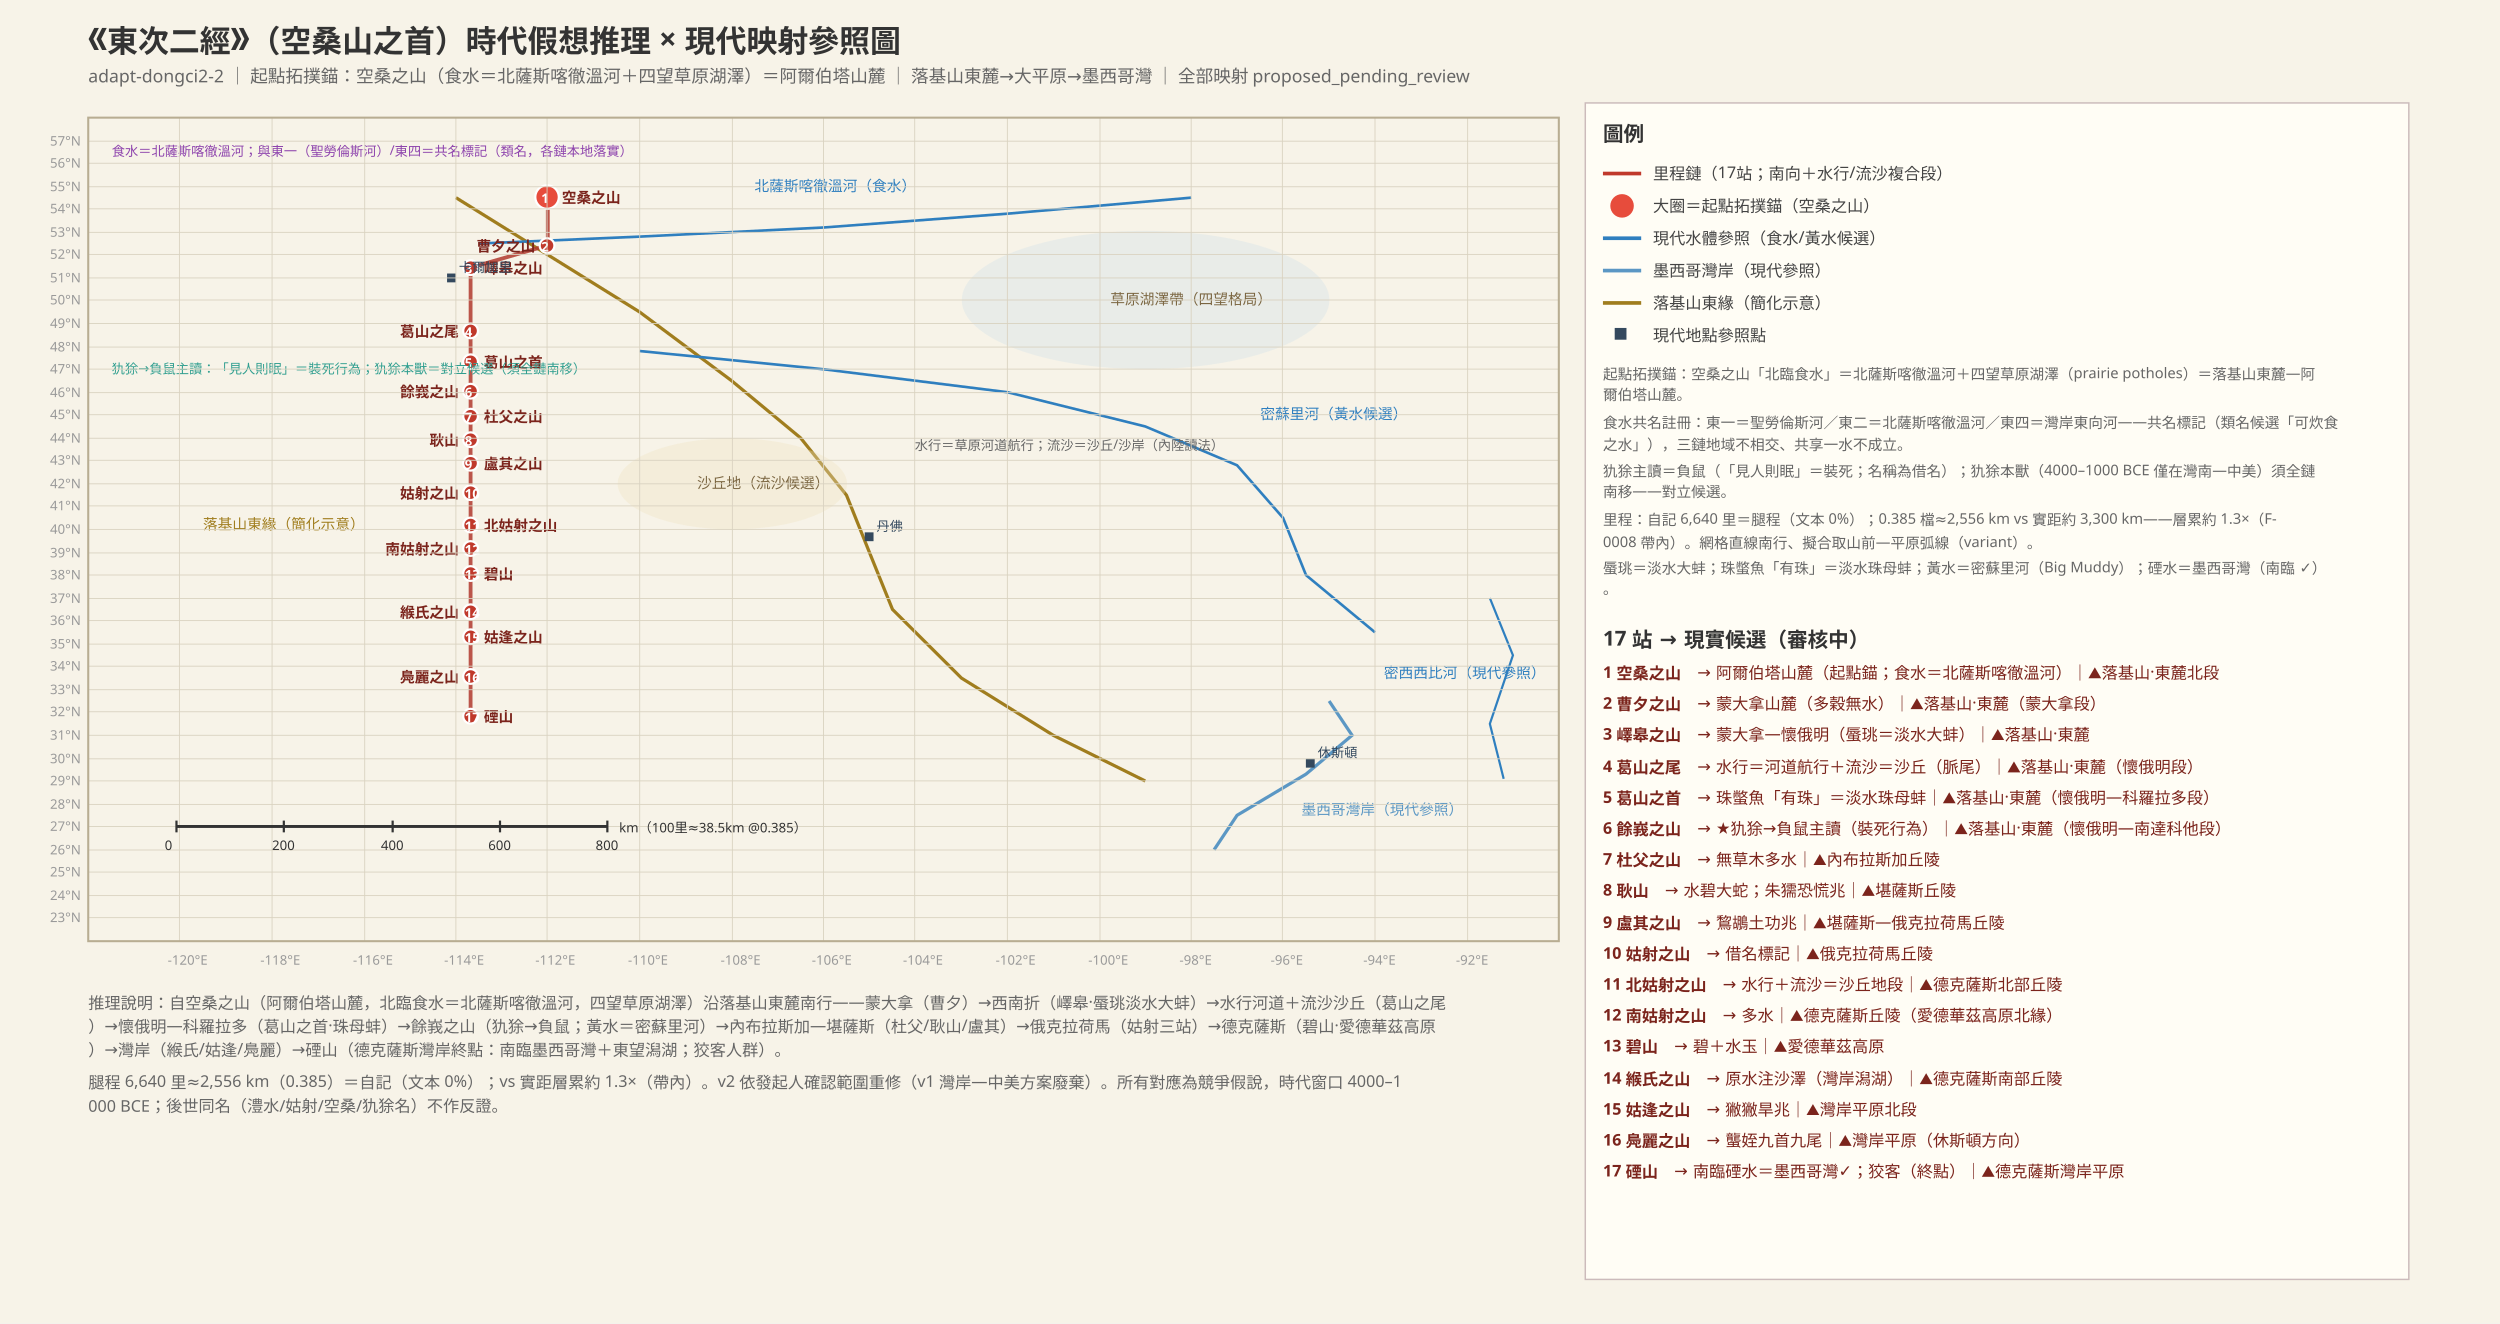
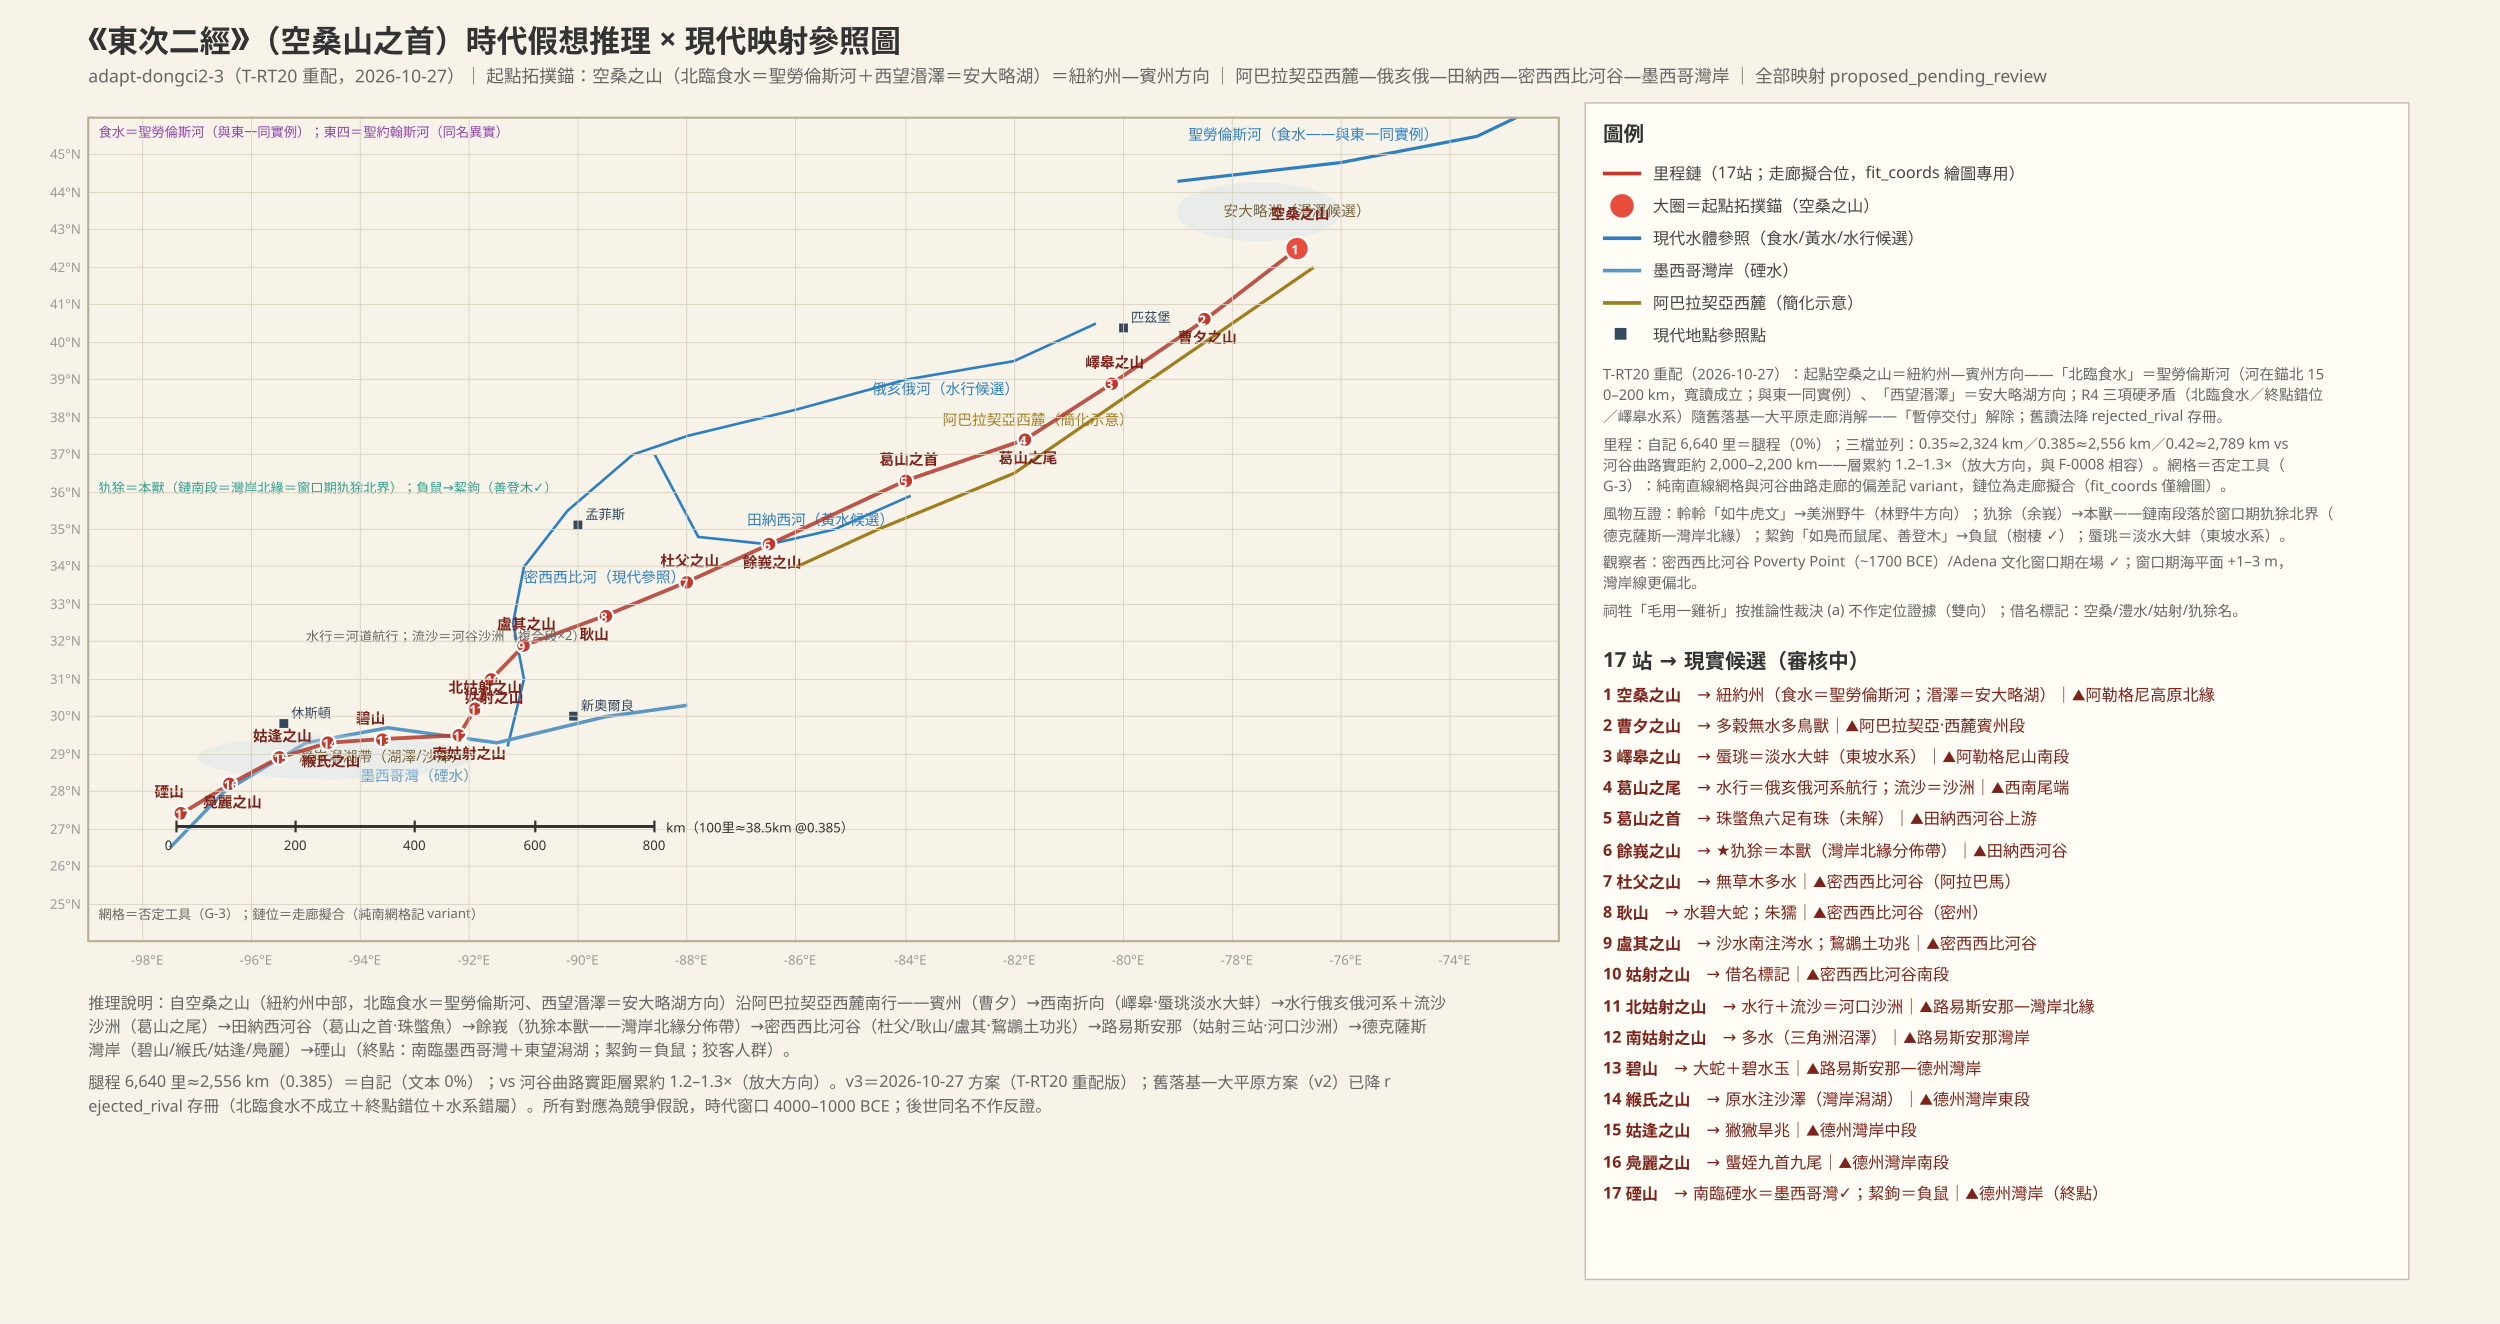
<svg xmlns="http://www.w3.org/2000/svg" width="1700" height="900" font-family="PingFang SC, Hiragino Sans GB, Microsoft YaHei, sans-serif">
  <rect width="1700" height="900" fill="#f7f3e8" />
  <defs>
    <marker id="arr" markerWidth="8" markerHeight="8" refX="7" refY="3" orient="auto">
      <path d="M0,0 L7,3 L0,6 Z" fill="#555" />
    </marker>
    <pattern id="sand" width="8" height="8" patternUnits="userSpaceOnUse">
      <rect width="8" height="8" fill="#efe3c0" />
      <circle cx="2" cy="2" r="0.8" fill="#d6b96a" />
      <circle cx="6" cy="6" r="0.8" fill="#d6b96a" />
    </pattern>
    <clipPath id="mapclip">
      <rect x="60" y="80" width="1000" height="560" />
    </clipPath>
  </defs>
  <text x="60" y="34" font-size="21" font-weight="bold" fill="#333">《東次二經》（空桑山之首）時代假想推理 × 現代映射參照圖</text>
-   <text x="60" y="56" font-size="12" fill="#666">adapt-dongci2-2 ｜ 起點拓撲錨：空桑之山（食水＝北薩斯喀徹溫河＋四望草原湖澤）＝阿爾伯塔山麓 ｜ 落基山東麓→大平原→墨西哥灣 ｜ 全部映射 proposed_pending_review</text>
+   <text x="60" y="56" font-size="12" fill="#666">adapt-dongci2-3（T-RT20 重配，2026-10-27）｜ 起點拓撲錨：空桑之山（北臨食水＝聖勞倫斯河＋西望湣澤＝安大略湖）＝紐約州—賓州方向 ｜ 阿巴拉契亞西麓—俄亥俄—田納西—密西西比河谷—墨西哥灣岸 ｜ 全部映射 proposed_pending_review</text>
  <g clip-path="url(#mapclip)">
-     <polyline points="310.0,134.4 372.5,173.3 435.0,212.2 497.5,258.9 544.4,297.8 575.6,336.7 591.2,375.6 606.9,414.4 653.8,461.1 716.2,500.0 778.8,531.1" fill="none" stroke="#a07d1e" stroke-width="2.2" />
-     <text x="138" y="360" font-size="10" fill="#a07d1e">落基山東緣（簡化示意）</text>
-     <polyline points="325.6,165.6 435.0,160.9 560.0,154.7 685.0,145.3 810.0,134.4" fill="none" stroke="#2f7fbf" stroke-width="1.8" />
-     <text x="513" y="130" font-size="10" fill="#2f7fbf">北薩斯喀徹溫河（食水）</text>
-     <polyline points="435.0,238.7 560.0,251.1 685.0,266.7 778.8,290.0 841.2,316.4 872.5,352.2 888.1,391.1 935.0,430.0" fill="none" stroke="#2f7fbf" stroke-width="1.8" />
-     <text x="857" y="285" font-size="10" fill="#2f7fbf">密蘇里河（黃水候選）</text>
-     <polyline points="903.8,476.7 919.4,500.0 888.1,526.4 841.2,554.4 825.6,577.8" fill="none" stroke="#5b97c4" stroke-width="2.2" />
-     <text x="885" y="554" font-size="10" fill="#5b97c4">墨西哥灣岸（現代參照）</text>
-     <polyline points="1022.5,529.6 1013.1,492.2 1028.8,445.6 1013.1,406.7" fill="none" stroke="#2f7fbf" stroke-width="1.5" />
-     <text x="941" y="461" font-size="10" fill="#2f7fbf">密西西比河（現代參照）</text>
-     <ellipse cx="779" cy="204" rx="125" ry="47" fill="#cfe0e8" opacity="0.35" />
-     <text x="755" y="207" font-size="10" fill="#7a6540">草原湖澤帶（四望格局）</text>
-     <ellipse cx="498" cy="329" rx="78" ry="31" fill="#efe3c0" opacity="0.35" />
-     <text x="474" y="332" font-size="10" fill="#7a6540">沙丘地（流沙候選）</text>
-     <polyline points="372.5,134.4 372.5,166.8 320.0,182.0 320.0,225.3 320.0,245.8 320.0,266.4 320.0,282.5 320.0,298.7 320.0,314.9 320.0,335.4 320.0,357.0 320.0,373.2 320.0,389.6 320.0,416.5 320.0,432.6 320.0,459.7 320.0,486.6" fill="none" stroke="#b03a2e" stroke-width="2.6" opacity="0.85" />
-     <circle cx="372" cy="134" r="8" fill="#e74c3c" stroke="#fff" stroke-width="1.5" />
-     <text x="368" y="138" font-size="9" fill="#fff" font-weight="bold">1</text>
-     <text x="382" y="138" font-size="10" fill="#7b241c" font-weight="bold">空桑之山</text>
-     <circle cx="372" cy="167" r="5" fill="#c0392b" stroke="#fff" stroke-width="1.5" />
-     <text x="368" y="171" font-size="9" fill="#fff" font-weight="bold">2</text>
-     <text x="324" y="171" font-size="10" fill="#7b241c" font-weight="bold">曹夕之山</text>
-     <circle cx="320" cy="182" r="5" fill="#c0392b" stroke="#fff" stroke-width="1.5" />
-     <text x="316" y="186" font-size="9" fill="#fff" font-weight="bold">3</text>
-     <text x="329" y="186" font-size="10" fill="#7b241c" font-weight="bold">嶧皋之山</text>
-     <circle cx="320" cy="225" r="5" fill="#c0392b" stroke="#fff" stroke-width="1.5" />
-     <text x="316" y="229" font-size="9" fill="#fff" font-weight="bold">4</text>
-     <text x="272" y="229" font-size="10" fill="#7b241c" font-weight="bold">葛山之尾</text>
-     <circle cx="320" cy="246" r="5" fill="#c0392b" stroke="#fff" stroke-width="1.5" />
-     <text x="316" y="250" font-size="9" fill="#fff" font-weight="bold">5</text>
-     <text x="329" y="250" font-size="10" fill="#7b241c" font-weight="bold">葛山之首</text>
-     <circle cx="320" cy="266" r="5" fill="#c0392b" stroke="#fff" stroke-width="1.5" />
-     <text x="316" y="270" font-size="9" fill="#fff" font-weight="bold">6</text>
-     <text x="272" y="270" font-size="10" fill="#7b241c" font-weight="bold">餘峩之山</text>
-     <circle cx="320" cy="283" r="5" fill="#c0392b" stroke="#fff" stroke-width="1.5" />
-     <text x="316" y="287" font-size="9" fill="#fff" font-weight="bold">7</text>
-     <text x="329" y="287" font-size="10" fill="#7b241c" font-weight="bold">杜父之山</text>
-     <circle cx="320" cy="299" r="5" fill="#c0392b" stroke="#fff" stroke-width="1.5" />
-     <text x="316" y="303" font-size="9" fill="#fff" font-weight="bold">8</text>
-     <text x="292" y="303" font-size="10" fill="#7b241c" font-weight="bold">耿山</text>
-     <circle cx="320" cy="315" r="5" fill="#c0392b" stroke="#fff" stroke-width="1.5" />
-     <text x="316" y="319" font-size="9" fill="#fff" font-weight="bold">9</text>
-     <text x="329" y="319" font-size="10" fill="#7b241c" font-weight="bold">盧其之山</text>
-     <circle cx="320" cy="335" r="5" fill="#c0392b" stroke="#fff" stroke-width="1.5" />
-     <text x="316" y="339" font-size="9" fill="#fff" font-weight="bold">10</text>
-     <text x="272" y="339" font-size="10" fill="#7b241c" font-weight="bold">姑射之山</text>
-     <circle cx="320" cy="357" r="5" fill="#c0392b" stroke="#fff" stroke-width="1.5" />
-     <text x="316" y="361" font-size="9" fill="#fff" font-weight="bold">11</text>
-     <text x="329" y="361" font-size="10" fill="#7b241c" font-weight="bold">北姑射之山</text>
-     <circle cx="320" cy="373" r="5" fill="#c0392b" stroke="#fff" stroke-width="1.5" />
-     <text x="316" y="377" font-size="9" fill="#fff" font-weight="bold">12</text>
-     <text x="262" y="377" font-size="10" fill="#7b241c" font-weight="bold">南姑射之山</text>
-     <circle cx="320" cy="390" r="5" fill="#c0392b" stroke="#fff" stroke-width="1.5" />
-     <text x="316" y="394" font-size="9" fill="#fff" font-weight="bold">13</text>
-     <text x="329" y="394" font-size="10" fill="#7b241c" font-weight="bold">碧山</text>
-     <circle cx="320" cy="416" r="5" fill="#c0392b" stroke="#fff" stroke-width="1.5" />
-     <text x="316" y="420" font-size="9" fill="#fff" font-weight="bold">14</text>
-     <text x="272" y="420" font-size="10" fill="#7b241c" font-weight="bold">緱氏之山</text>
-     <circle cx="320" cy="433" r="5" fill="#c0392b" stroke="#fff" stroke-width="1.5" />
-     <text x="316" y="437" font-size="9" fill="#fff" font-weight="bold">15</text>
-     <text x="329" y="437" font-size="10" fill="#7b241c" font-weight="bold">姑逢之山</text>
-     <circle cx="320" cy="460" r="5" fill="#c0392b" stroke="#fff" stroke-width="1.5" />
-     <text x="316" y="464" font-size="9" fill="#fff" font-weight="bold">16</text>
-     <text x="272" y="464" font-size="10" fill="#7b241c" font-weight="bold">鳧麗之山</text>
-     <circle cx="320" cy="487" r="5" fill="#c0392b" stroke="#fff" stroke-width="1.5" />
-     <text x="316" y="491" font-size="9" fill="#fff" font-weight="bold">17</text>
-     <text x="329" y="491" font-size="10" fill="#7b241c" font-weight="bold">䃌山</text>
-     <text x="76" y="106" font-size="9" fill="#8e44ad">食水＝北薩斯喀徹溫河；與東一（聖勞倫斯河）/東四＝共名標記（類名，各鏈本地落實）</text>
-     <text x="76" y="254" font-size="9" fill="#2f9e8f">犰狳→負鼠主讀：「見人則眠」＝裝死行為；犰狳本獸＝對立候選（須全鏈南移）</text>
-     <text x="622" y="306" font-size="9" fill="#666">水行＝草原河道航行；流沙＝沙丘/沙岸（內陸讀法）</text>
-     <rect x="304" y="186" width="6" height="6" fill="#34495e" />
-     <text x="312" y="185" font-size="9" fill="#34495e">卡爾加里</text>
-     <rect x="588" y="362" width="6" height="6" fill="#34495e" />
-     <text x="596" y="361" font-size="9" fill="#34495e">丹佛</text>
-     <rect x="888" y="516" width="6" height="6" fill="#34495e" />
-     <text x="896" y="515" font-size="9" fill="#34495e">休斯頓</text>
+     <polyline points="800.7,123.3 911.9,110.5 1004.4,92.7 1041.5,74.9" fill="none" stroke="#2f7fbf" stroke-width="2.2" />
+     <text x="808" y="95" font-size="10" fill="#2f7fbf">聖勞倫斯河（食水——與東一同實例）</text>
+     <ellipse cx="856" cy="144" rx="56" ry="20" fill="#cfe0e8" opacity="0.35" />
+     <text x="832" y="147" font-size="10" fill="#7a6540">安大略湖（湣澤候選）</text>
+     <polyline points="893.3,181.8 819.3,232.7 763.7,270.9 689.6,321.8 597.0,360.0 541.5,385.5" fill="none" stroke="#a07d1e" stroke-width="2.2" />
+     <text x="641" y="289" font-size="10" fill="#a07d1e">阿巴拉契亞西麓（簡化示意）</text>
+     <polyline points="745.2,220.0 689.6,245.5 615.6,258.2 541.5,278.5 467.4,296.4 430.4,309.1" fill="none" stroke="#2f7fbf" stroke-width="1.8" />
+     <text x="593" y="268" font-size="10" fill="#2f7fbf">俄亥俄河（水行候選）</text>
+     <polyline points="619.3,337.1 567.4,360.0 523.0,370.2 474.8,365.1 445.2,309.1" fill="none" stroke="#2f7fbf" stroke-width="1.8" />
+     <text x="508" y="357" font-size="10" fill="#2f7fbf">田納西河（黃水候選）</text>
+     <polyline points="430.4,309.1 385.9,347.3 356.3,385.5 348.9,423.6 356.3,461.8 345.2,507.6" fill="none" stroke="#2f7fbf" stroke-width="1.8" />
+     <text x="356" y="396" font-size="10" fill="#2f7fbf">密西西比河（現代參照）</text>
+     <polyline points="115.6,576.4 152.6,538.2 208.1,505.1 263.7,494.9 337.8,505.1 411.9,487.3 467.4,479.6" fill="none" stroke="#5b97c4" stroke-width="2.4" />
+     <text x="245" y="531" font-size="10" fill="#5b97c4">墨西哥灣（䃌水）</text>
+     <ellipse cx="227" cy="515" rx="93" ry="15" fill="#cfe0e8" opacity="0.35" />
+     <text x="203" y="518" font-size="10" fill="#7a6540">灣岸潟湖帶（湖澤/沙澤）</text>
+     <polyline points="882.2,169.1 819.3,217.5 756.3,260.7 697.0,298.9 615.6,326.9 523.0,370.2 467.4,395.6 411.9,418.5 356.3,438.9 334.1,461.8 323.0,482.2 311.9,500.0 260.0,502.5 223.0,505.1 189.6,515.3 156.3,533.1 123.0,553.5" fill="none" stroke="#b03a2e" stroke-width="2.6" opacity="0.85" />
+     <circle cx="882" cy="169" r="8" fill="#e74c3c" stroke="#fff" stroke-width="1.5" />
+     <text x="878" y="173" font-size="9" fill="#fff" font-weight="bold">1</text>
+     <text x="864" y="149" font-size="10" fill="#7b241c" font-weight="bold">空桑之山</text>
+     <circle cx="819" cy="217" r="5" fill="#c0392b" stroke="#fff" stroke-width="1.5" />
+     <text x="815" y="221" font-size="9" fill="#fff" font-weight="bold">2</text>
+     <text x="801" y="233" font-size="10" fill="#7b241c" font-weight="bold">曹夕之山</text>
+     <circle cx="756" cy="261" r="5" fill="#c0392b" stroke="#fff" stroke-width="1.5" />
+     <text x="752" y="265" font-size="9" fill="#fff" font-weight="bold">3</text>
+     <text x="738" y="250" font-size="10" fill="#7b241c" font-weight="bold">嶧皋之山</text>
+     <circle cx="697" cy="299" r="5" fill="#c0392b" stroke="#fff" stroke-width="1.5" />
+     <text x="693" y="303" font-size="9" fill="#fff" font-weight="bold">4</text>
+     <text x="679" y="315" font-size="10" fill="#7b241c" font-weight="bold">葛山之尾</text>
+     <circle cx="616" cy="327" r="5" fill="#c0392b" stroke="#fff" stroke-width="1.5" />
+     <text x="612" y="331" font-size="9" fill="#fff" font-weight="bold">5</text>
+     <text x="598" y="316" font-size="10" fill="#7b241c" font-weight="bold">葛山之首</text>
+     <circle cx="523" cy="370" r="5" fill="#c0392b" stroke="#fff" stroke-width="1.5" />
+     <text x="519" y="374" font-size="9" fill="#fff" font-weight="bold">6</text>
+     <text x="505" y="386" font-size="10" fill="#7b241c" font-weight="bold">餘峩之山</text>
+     <circle cx="467" cy="396" r="5" fill="#c0392b" stroke="#fff" stroke-width="1.5" />
+     <text x="463" y="400" font-size="9" fill="#fff" font-weight="bold">7</text>
+     <text x="449" y="385" font-size="10" fill="#7b241c" font-weight="bold">杜父之山</text>
+     <circle cx="412" cy="419" r="5" fill="#c0392b" stroke="#fff" stroke-width="1.5" />
+     <text x="408" y="423" font-size="9" fill="#fff" font-weight="bold">8</text>
+     <text x="394" y="435" font-size="10" fill="#7b241c" font-weight="bold">耿山</text>
+     <circle cx="356" cy="439" r="5" fill="#c0392b" stroke="#fff" stroke-width="1.5" />
+     <text x="352" y="443" font-size="9" fill="#fff" font-weight="bold">9</text>
+     <text x="338" y="428" font-size="10" fill="#7b241c" font-weight="bold">盧其之山</text>
+     <circle cx="334" cy="462" r="5" fill="#c0392b" stroke="#fff" stroke-width="1.5" />
+     <text x="330" y="466" font-size="9" fill="#fff" font-weight="bold">10</text>
+     <text x="316" y="478" font-size="10" fill="#7b241c" font-weight="bold">姑射之山</text>
+     <circle cx="323" cy="482" r="5" fill="#c0392b" stroke="#fff" stroke-width="1.5" />
+     <text x="319" y="486" font-size="9" fill="#fff" font-weight="bold">11</text>
+     <text x="305" y="471" font-size="10" fill="#7b241c" font-weight="bold">北姑射之山</text>
+     <circle cx="312" cy="500" r="5" fill="#c0392b" stroke="#fff" stroke-width="1.5" />
+     <text x="308" y="504" font-size="9" fill="#fff" font-weight="bold">12</text>
+     <text x="294" y="516" font-size="10" fill="#7b241c" font-weight="bold">南姑射之山</text>
+     <circle cx="260" cy="503" r="5" fill="#c0392b" stroke="#fff" stroke-width="1.5" />
+     <text x="256" y="507" font-size="9" fill="#fff" font-weight="bold">13</text>
+     <text x="242" y="492" font-size="10" fill="#7b241c" font-weight="bold">碧山</text>
+     <circle cx="223" cy="505" r="5" fill="#c0392b" stroke="#fff" stroke-width="1.5" />
+     <text x="219" y="509" font-size="9" fill="#fff" font-weight="bold">14</text>
+     <text x="205" y="521" font-size="10" fill="#7b241c" font-weight="bold">緱氏之山</text>
+     <circle cx="190" cy="515" r="5" fill="#c0392b" stroke="#fff" stroke-width="1.5" />
+     <text x="186" y="519" font-size="9" fill="#fff" font-weight="bold">15</text>
+     <text x="172" y="504" font-size="10" fill="#7b241c" font-weight="bold">姑逢之山</text>
+     <circle cx="156" cy="533" r="5" fill="#c0392b" stroke="#fff" stroke-width="1.5" />
+     <text x="152" y="537" font-size="9" fill="#fff" font-weight="bold">16</text>
+     <text x="138" y="549" font-size="10" fill="#7b241c" font-weight="bold">鳧麗之山</text>
+     <circle cx="123" cy="553" r="5" fill="#c0392b" stroke="#fff" stroke-width="1.5" />
+     <text x="119" y="557" font-size="9" fill="#fff" font-weight="bold">17</text>
+     <text x="105" y="542" font-size="10" fill="#7b241c" font-weight="bold">䃌山</text>
+     <text x="67" y="93" font-size="9" fill="#8e44ad">食水＝聖勞倫斯河（與東一同實例）；東四＝聖約翰斯河（同名異實）</text>
+     <text x="67" y="335" font-size="9" fill="#2f9e8f">犰狳＝本獸（鏈南段＝灣岸北緣＝窗口期犰狳北界）；負鼠→絜鉤（善登木✓）</text>
+     <text x="208" y="436" font-size="9" fill="#666">水行＝河道航行；流沙＝河谷沙洲（複合段×2）</text>
+     <text x="67" y="625" font-size="9" fill="#666">網格＝否定工具（G-3）；鏈位＝走廊擬合（純南網格記 variant）</text>
+     <rect x="761" y="220" width="6" height="6" fill="#34495e" />
+     <text x="769" y="219" font-size="9" fill="#34495e">匹茲堡</text>
+     <rect x="390" y="354" width="6" height="6" fill="#34495e" />
+     <text x="398" y="353" font-size="9" fill="#34495e">孟菲斯</text>
+     <rect x="387" y="484" width="6" height="6" fill="#34495e" />
+     <text x="395" y="483" font-size="9" fill="#34495e">新奧爾良</text>
+     <rect x="190" y="489" width="6" height="6" fill="#34495e" />
+     <text x="198" y="488" font-size="9" fill="#34495e">休斯頓</text>
  </g>
-   <line x1="122" y1="640" x2="122" y2="80" stroke="#d9d2c0" stroke-width="0.6" />
-   <text x="114" y="656" font-size="9" fill="#999">-120°E</text>
-   <line x1="185" y1="640" x2="185" y2="80" stroke="#d9d2c0" stroke-width="0.6" />
-   <text x="177" y="656" font-size="9" fill="#999">-118°E</text>
-   <line x1="248" y1="640" x2="248" y2="80" stroke="#d9d2c0" stroke-width="0.6" />
-   <text x="240" y="656" font-size="9" fill="#999">-116°E</text>
-   <line x1="310" y1="640" x2="310" y2="80" stroke="#d9d2c0" stroke-width="0.6" />
-   <text x="302" y="656" font-size="9" fill="#999">-114°E</text>
-   <line x1="372" y1="640" x2="372" y2="80" stroke="#d9d2c0" stroke-width="0.6" />
-   <text x="364" y="656" font-size="9" fill="#999">-112°E</text>
-   <line x1="435" y1="640" x2="435" y2="80" stroke="#d9d2c0" stroke-width="0.6" />
-   <text x="427" y="656" font-size="9" fill="#999">-110°E</text>
-   <line x1="498" y1="640" x2="498" y2="80" stroke="#d9d2c0" stroke-width="0.6" />
-   <text x="490" y="656" font-size="9" fill="#999">-108°E</text>
-   <line x1="560" y1="640" x2="560" y2="80" stroke="#d9d2c0" stroke-width="0.6" />
-   <text x="552" y="656" font-size="9" fill="#999">-106°E</text>
-   <line x1="622" y1="640" x2="622" y2="80" stroke="#d9d2c0" stroke-width="0.6" />
-   <text x="614" y="656" font-size="9" fill="#999">-104°E</text>
-   <line x1="685" y1="640" x2="685" y2="80" stroke="#d9d2c0" stroke-width="0.6" />
-   <text x="677" y="656" font-size="9" fill="#999">-102°E</text>
-   <line x1="748" y1="640" x2="748" y2="80" stroke="#d9d2c0" stroke-width="0.6" />
-   <text x="740" y="656" font-size="9" fill="#999">-100°E</text>
-   <line x1="810" y1="640" x2="810" y2="80" stroke="#d9d2c0" stroke-width="0.6" />
-   <text x="802" y="656" font-size="9" fill="#999">-98°E</text>
-   <line x1="872" y1="640" x2="872" y2="80" stroke="#d9d2c0" stroke-width="0.6" />
-   <text x="864" y="656" font-size="9" fill="#999">-96°E</text>
-   <line x1="935" y1="640" x2="935" y2="80" stroke="#d9d2c0" stroke-width="0.6" />
-   <text x="927" y="656" font-size="9" fill="#999">-94°E</text>
-   <line x1="998" y1="640" x2="998" y2="80" stroke="#d9d2c0" stroke-width="0.6" />
-   <text x="990" y="656" font-size="9" fill="#999">-92°E</text>
-   <line x1="60" y1="624" x2="1060" y2="624" stroke="#d9d2c0" stroke-width="0.6" />
-   <text x="34" y="627" font-size="9" fill="#999">23°N</text>
-   <line x1="60" y1="609" x2="1060" y2="609" stroke="#d9d2c0" stroke-width="0.6" />
-   <text x="34" y="612" font-size="9" fill="#999">24°N</text>
-   <line x1="60" y1="593" x2="1060" y2="593" stroke="#d9d2c0" stroke-width="0.6" />
-   <text x="34" y="596" font-size="9" fill="#999">25°N</text>
-   <line x1="60" y1="578" x2="1060" y2="578" stroke="#d9d2c0" stroke-width="0.6" />
-   <text x="34" y="581" font-size="9" fill="#999">26°N</text>
-   <line x1="60" y1="562" x2="1060" y2="562" stroke="#d9d2c0" stroke-width="0.6" />
-   <text x="34" y="565" font-size="9" fill="#999">27°N</text>
-   <line x1="60" y1="547" x2="1060" y2="547" stroke="#d9d2c0" stroke-width="0.6" />
-   <text x="34" y="550" font-size="9" fill="#999">28°N</text>
-   <line x1="60" y1="531" x2="1060" y2="531" stroke="#d9d2c0" stroke-width="0.6" />
-   <text x="34" y="534" font-size="9" fill="#999">29°N</text>
-   <line x1="60" y1="516" x2="1060" y2="516" stroke="#d9d2c0" stroke-width="0.6" />
-   <text x="34" y="519" font-size="9" fill="#999">30°N</text>
-   <line x1="60" y1="500" x2="1060" y2="500" stroke="#d9d2c0" stroke-width="0.6" />
-   <text x="34" y="503" font-size="9" fill="#999">31°N</text>
-   <line x1="60" y1="484" x2="1060" y2="484" stroke="#d9d2c0" stroke-width="0.6" />
-   <text x="34" y="487" font-size="9" fill="#999">32°N</text>
-   <line x1="60" y1="469" x2="1060" y2="469" stroke="#d9d2c0" stroke-width="0.6" />
-   <text x="34" y="472" font-size="9" fill="#999">33°N</text>
-   <line x1="60" y1="453" x2="1060" y2="453" stroke="#d9d2c0" stroke-width="0.6" />
-   <text x="34" y="456" font-size="9" fill="#999">34°N</text>
-   <line x1="60" y1="438" x2="1060" y2="438" stroke="#d9d2c0" stroke-width="0.6" />
-   <text x="34" y="441" font-size="9" fill="#999">35°N</text>
-   <line x1="60" y1="422" x2="1060" y2="422" stroke="#d9d2c0" stroke-width="0.6" />
-   <text x="34" y="425" font-size="9" fill="#999">36°N</text>
-   <line x1="60" y1="407" x2="1060" y2="407" stroke="#d9d2c0" stroke-width="0.6" />
-   <text x="34" y="410" font-size="9" fill="#999">37°N</text>
-   <line x1="60" y1="391" x2="1060" y2="391" stroke="#d9d2c0" stroke-width="0.6" />
-   <text x="34" y="394" font-size="9" fill="#999">38°N</text>
-   <line x1="60" y1="376" x2="1060" y2="376" stroke="#d9d2c0" stroke-width="0.6" />
-   <text x="34" y="379" font-size="9" fill="#999">39°N</text>
+   <line x1="97" y1="640" x2="97" y2="80" stroke="#d9d2c0" stroke-width="0.6" />
+   <text x="89" y="656" font-size="9" fill="#999">-98°E</text>
+   <line x1="171" y1="640" x2="171" y2="80" stroke="#d9d2c0" stroke-width="0.6" />
+   <text x="163" y="656" font-size="9" fill="#999">-96°E</text>
+   <line x1="245" y1="640" x2="245" y2="80" stroke="#d9d2c0" stroke-width="0.6" />
+   <text x="237" y="656" font-size="9" fill="#999">-94°E</text>
+   <line x1="319" y1="640" x2="319" y2="80" stroke="#d9d2c0" stroke-width="0.6" />
+   <text x="311" y="656" font-size="9" fill="#999">-92°E</text>
+   <line x1="393" y1="640" x2="393" y2="80" stroke="#d9d2c0" stroke-width="0.6" />
+   <text x="385" y="656" font-size="9" fill="#999">-90°E</text>
+   <line x1="467" y1="640" x2="467" y2="80" stroke="#d9d2c0" stroke-width="0.6" />
+   <text x="459" y="656" font-size="9" fill="#999">-88°E</text>
+   <line x1="541" y1="640" x2="541" y2="80" stroke="#d9d2c0" stroke-width="0.6" />
+   <text x="533" y="656" font-size="9" fill="#999">-86°E</text>
+   <line x1="616" y1="640" x2="616" y2="80" stroke="#d9d2c0" stroke-width="0.6" />
+   <text x="608" y="656" font-size="9" fill="#999">-84°E</text>
+   <line x1="690" y1="640" x2="690" y2="80" stroke="#d9d2c0" stroke-width="0.6" />
+   <text x="682" y="656" font-size="9" fill="#999">-82°E</text>
+   <line x1="764" y1="640" x2="764" y2="80" stroke="#d9d2c0" stroke-width="0.6" />
+   <text x="756" y="656" font-size="9" fill="#999">-80°E</text>
+   <line x1="838" y1="640" x2="838" y2="80" stroke="#d9d2c0" stroke-width="0.6" />
+   <text x="830" y="656" font-size="9" fill="#999">-78°E</text>
+   <line x1="912" y1="640" x2="912" y2="80" stroke="#d9d2c0" stroke-width="0.6" />
+   <text x="904" y="656" font-size="9" fill="#999">-76°E</text>
+   <line x1="986" y1="640" x2="986" y2="80" stroke="#d9d2c0" stroke-width="0.6" />
+   <text x="978" y="656" font-size="9" fill="#999">-74°E</text>
+   <line x1="60" y1="615" x2="1060" y2="615" stroke="#d9d2c0" stroke-width="0.6" />
+   <text x="34" y="618" font-size="9" fill="#999">25°N</text>
+   <line x1="60" y1="589" x2="1060" y2="589" stroke="#d9d2c0" stroke-width="0.6" />
+   <text x="34" y="592" font-size="9" fill="#999">26°N</text>
+   <line x1="60" y1="564" x2="1060" y2="564" stroke="#d9d2c0" stroke-width="0.6" />
+   <text x="34" y="567" font-size="9" fill="#999">27°N</text>
+   <line x1="60" y1="538" x2="1060" y2="538" stroke="#d9d2c0" stroke-width="0.6" />
+   <text x="34" y="541" font-size="9" fill="#999">28°N</text>
+   <line x1="60" y1="513" x2="1060" y2="513" stroke="#d9d2c0" stroke-width="0.6" />
+   <text x="34" y="516" font-size="9" fill="#999">29°N</text>
+   <line x1="60" y1="487" x2="1060" y2="487" stroke="#d9d2c0" stroke-width="0.6" />
+   <text x="34" y="490" font-size="9" fill="#999">30°N</text>
+   <line x1="60" y1="462" x2="1060" y2="462" stroke="#d9d2c0" stroke-width="0.6" />
+   <text x="34" y="465" font-size="9" fill="#999">31°N</text>
+   <line x1="60" y1="436" x2="1060" y2="436" stroke="#d9d2c0" stroke-width="0.6" />
+   <text x="34" y="439" font-size="9" fill="#999">32°N</text>
+   <line x1="60" y1="411" x2="1060" y2="411" stroke="#d9d2c0" stroke-width="0.6" />
+   <text x="34" y="414" font-size="9" fill="#999">33°N</text>
+   <line x1="60" y1="385" x2="1060" y2="385" stroke="#d9d2c0" stroke-width="0.6" />
+   <text x="34" y="388" font-size="9" fill="#999">34°N</text>
  <line x1="60" y1="360" x2="1060" y2="360" stroke="#d9d2c0" stroke-width="0.6" />
-   <text x="34" y="363" font-size="9" fill="#999">40°N</text>
-   <line x1="60" y1="344" x2="1060" y2="344" stroke="#d9d2c0" stroke-width="0.6" />
-   <text x="34" y="347" font-size="9" fill="#999">41°N</text>
-   <line x1="60" y1="329" x2="1060" y2="329" stroke="#d9d2c0" stroke-width="0.6" />
-   <text x="34" y="332" font-size="9" fill="#999">42°N</text>
-   <line x1="60" y1="313" x2="1060" y2="313" stroke="#d9d2c0" stroke-width="0.6" />
-   <text x="34" y="316" font-size="9" fill="#999">43°N</text>
-   <line x1="60" y1="298" x2="1060" y2="298" stroke="#d9d2c0" stroke-width="0.6" />
-   <text x="34" y="301" font-size="9" fill="#999">44°N</text>
-   <line x1="60" y1="282" x2="1060" y2="282" stroke="#d9d2c0" stroke-width="0.6" />
-   <text x="34" y="285" font-size="9" fill="#999">45°N</text>
-   <line x1="60" y1="267" x2="1060" y2="267" stroke="#d9d2c0" stroke-width="0.6" />
-   <text x="34" y="270" font-size="9" fill="#999">46°N</text>
-   <line x1="60" y1="251" x2="1060" y2="251" stroke="#d9d2c0" stroke-width="0.6" />
-   <text x="34" y="254" font-size="9" fill="#999">47°N</text>
-   <line x1="60" y1="236" x2="1060" y2="236" stroke="#d9d2c0" stroke-width="0.6" />
-   <text x="34" y="239" font-size="9" fill="#999">48°N</text>
-   <line x1="60" y1="220" x2="1060" y2="220" stroke="#d9d2c0" stroke-width="0.6" />
-   <text x="34" y="223" font-size="9" fill="#999">49°N</text>
-   <line x1="60" y1="204" x2="1060" y2="204" stroke="#d9d2c0" stroke-width="0.6" />
-   <text x="34" y="207" font-size="9" fill="#999">50°N</text>
-   <line x1="60" y1="189" x2="1060" y2="189" stroke="#d9d2c0" stroke-width="0.6" />
-   <text x="34" y="192" font-size="9" fill="#999">51°N</text>
-   <line x1="60" y1="173" x2="1060" y2="173" stroke="#d9d2c0" stroke-width="0.6" />
-   <text x="34" y="176" font-size="9" fill="#999">52°N</text>
-   <line x1="60" y1="158" x2="1060" y2="158" stroke="#d9d2c0" stroke-width="0.6" />
-   <text x="34" y="161" font-size="9" fill="#999">53°N</text>
-   <line x1="60" y1="142" x2="1060" y2="142" stroke="#d9d2c0" stroke-width="0.6" />
-   <text x="34" y="145" font-size="9" fill="#999">54°N</text>
-   <line x1="60" y1="127" x2="1060" y2="127" stroke="#d9d2c0" stroke-width="0.6" />
-   <text x="34" y="130" font-size="9" fill="#999">55°N</text>
-   <line x1="60" y1="111" x2="1060" y2="111" stroke="#d9d2c0" stroke-width="0.6" />
-   <text x="34" y="114" font-size="9" fill="#999">56°N</text>
-   <line x1="60" y1="96" x2="1060" y2="96" stroke="#d9d2c0" stroke-width="0.6" />
-   <text x="34" y="99" font-size="9" fill="#999">57°N</text>
+   <text x="34" y="363" font-size="9" fill="#999">35°N</text>
+   <line x1="60" y1="335" x2="1060" y2="335" stroke="#d9d2c0" stroke-width="0.6" />
+   <text x="34" y="338" font-size="9" fill="#999">36°N</text>
+   <line x1="60" y1="309" x2="1060" y2="309" stroke="#d9d2c0" stroke-width="0.6" />
+   <text x="34" y="312" font-size="9" fill="#999">37°N</text>
+   <line x1="60" y1="284" x2="1060" y2="284" stroke="#d9d2c0" stroke-width="0.6" />
+   <text x="34" y="287" font-size="9" fill="#999">38°N</text>
+   <line x1="60" y1="258" x2="1060" y2="258" stroke="#d9d2c0" stroke-width="0.6" />
+   <text x="34" y="261" font-size="9" fill="#999">39°N</text>
+   <line x1="60" y1="233" x2="1060" y2="233" stroke="#d9d2c0" stroke-width="0.6" />
+   <text x="34" y="236" font-size="9" fill="#999">40°N</text>
+   <line x1="60" y1="207" x2="1060" y2="207" stroke="#d9d2c0" stroke-width="0.6" />
+   <text x="34" y="210" font-size="9" fill="#999">41°N</text>
+   <line x1="60" y1="182" x2="1060" y2="182" stroke="#d9d2c0" stroke-width="0.6" />
+   <text x="34" y="185" font-size="9" fill="#999">42°N</text>
+   <line x1="60" y1="156" x2="1060" y2="156" stroke="#d9d2c0" stroke-width="0.6" />
+   <text x="34" y="159" font-size="9" fill="#999">43°N</text>
+   <line x1="60" y1="131" x2="1060" y2="131" stroke="#d9d2c0" stroke-width="0.6" />
+   <text x="34" y="134" font-size="9" fill="#999">44°N</text>
+   <line x1="60" y1="105" x2="1060" y2="105" stroke="#d9d2c0" stroke-width="0.6" />
+   <text x="34" y="108" font-size="9" fill="#999">45°N</text>
  <rect x="60" y="80" width="1000" height="560" fill="none" stroke="#b8ad92" stroke-width="1.4" />
-   <line x1="120" y1="562" x2="413" y2="562" stroke="#333" stroke-width="2" />
+   <line x1="120" y1="562" x2="445" y2="562" stroke="#333" stroke-width="2" />
  <line x1="120" y1="558" x2="120" y2="566" stroke="#333" stroke-width="1.5" />
  <text x="112" y="578" font-size="9" fill="#333">0</text>
-   <line x1="193" y1="558" x2="193" y2="566" stroke="#333" stroke-width="1.5" />
-   <text x="185" y="578" font-size="9" fill="#333">200</text>
-   <line x1="267" y1="558" x2="267" y2="566" stroke="#333" stroke-width="1.5" />
-   <text x="259" y="578" font-size="9" fill="#333">400</text>
-   <line x1="340" y1="558" x2="340" y2="566" stroke="#333" stroke-width="1.5" />
-   <text x="332" y="578" font-size="9" fill="#333">600</text>
-   <line x1="413" y1="558" x2="413" y2="566" stroke="#333" stroke-width="1.5" />
-   <text x="405" y="578" font-size="9" fill="#333">800</text>
-   <text x="421" y="566" font-size="9" fill="#333">km（100里≈38.5km @0.385）</text>
+   <line x1="201" y1="558" x2="201" y2="566" stroke="#333" stroke-width="1.5" />
+   <text x="193" y="578" font-size="9" fill="#333">200</text>
+   <line x1="282" y1="558" x2="282" y2="566" stroke="#333" stroke-width="1.5" />
+   <text x="274" y="578" font-size="9" fill="#333">400</text>
+   <line x1="364" y1="558" x2="364" y2="566" stroke="#333" stroke-width="1.5" />
+   <text x="356" y="578" font-size="9" fill="#333">600</text>
+   <line x1="445" y1="558" x2="445" y2="566" stroke="#333" stroke-width="1.5" />
+   <text x="437" y="578" font-size="9" fill="#333">800</text>
+   <text x="453" y="566" font-size="9" fill="#333">km（100里≈38.5km @0.385）</text>
  <rect x="1078" y="70" width="560" height="800" fill="#fffdf5" stroke="#cbb" />
  <text x="1090" y="96" font-size="14" font-weight="bold" fill="#333">圖例</text>
  <line x1="1090" y1="118" x2="1116" y2="118" stroke="#c0392b" stroke-width="2.5" />
-   <text x="1124" y="122" font-size="11" fill="#444">里程鏈（17站；南向＋水行/流沙複合段）</text>
+   <text x="1124" y="122" font-size="11" fill="#444">里程鏈（17站；走廊擬合位，fit_coords 繪圖專用）</text>
  <circle cx="1103" cy="140" r="8" fill="#e74c3c" />
  <text x="1124" y="144" font-size="11" fill="#444">大圈＝起點拓撲錨（空桑之山）</text>
  <line x1="1090" y1="162" x2="1116" y2="162" stroke="#2f7fbf" stroke-width="2.5" />
-   <text x="1124" y="166" font-size="11" fill="#444">現代水體參照（食水/黃水候選）</text>
+   <text x="1124" y="166" font-size="11" fill="#444">現代水體參照（食水/黃水/水行候選）</text>
  <line x1="1090" y1="184" x2="1116" y2="184" stroke="#5b97c4" stroke-width="2.5" />
-   <text x="1124" y="188" font-size="11" fill="#444">墨西哥灣岸（現代參照）</text>
+   <text x="1124" y="188" font-size="11" fill="#444">墨西哥灣岸（䃌水）</text>
  <line x1="1090" y1="206" x2="1116" y2="206" stroke="#a07d1e" stroke-width="2.5" />
-   <text x="1124" y="210" font-size="11" fill="#444">落基山東緣（簡化示意）</text>
+   <text x="1124" y="210" font-size="11" fill="#444">阿巴拉契亞西麓（簡化示意）</text>
  <rect x="1098" y="223" width="8" height="8" fill="#34495e" />
  <text x="1124" y="232" font-size="11" fill="#444">現代地點參照點</text>
-   <text x="1090" y="258" font-size="10" fill="#666">起點拓撲錨：空桑之山「北臨食水」＝北薩斯喀徹溫河＋四望草原湖澤（prairie potholes）＝落基山東麓—阿</text>
-   <text x="1090" y="272" font-size="10" fill="#666">爾伯塔山麓。</text>
-   <text x="1090" y="291" font-size="10" fill="#666">食水共名註冊：東一＝聖勞倫斯河／東二＝北薩斯喀徹溫河／東四＝灣岸東向河——共名標記（類名候選「可炊食</text>
-   <text x="1090" y="306" font-size="10" fill="#666">之水」），三鏈地域不相交、共享一水不成立。</text>
-   <text x="1090" y="324" font-size="10" fill="#666">犰狳主讀＝負鼠（「見人則眠」＝裝死；名稱為借名）；犰狳本獸（4000–1000 BCE 僅在灣南—中美）須全鏈</text>
-   <text x="1090" y="338" font-size="10" fill="#666">南移——對立候選。</text>
-   <text x="1090" y="357" font-size="10" fill="#666">里程：自記 6,640 里＝腿程（文本 0%）；0.385 檔≈2,556 km vs 實距約 3,300 km——層累約 1.3×（F-</text>
-   <text x="1090" y="372" font-size="10" fill="#666">0008 帶內）。網格直線南行、擬合取山前—平原弧線（variant）。</text>
-   <text x="1090" y="390" font-size="10" fill="#666">蜃珧＝淡水大蚌；珠蟞魚「有珠」＝淡水珠母蚌；黃水＝密蘇里河（Big Muddy）；䃌水＝墨西哥灣（南臨 ✓）</text>
-   <text x="1090" y="404" font-size="10" fill="#666">。</text>
-   <text x="1090" y="439.0" font-size="14" font-weight="bold" fill="#333">17 站 → 現實候選（審核中）</text>
-   <text x="1090" y="461" font-size="11" fill="#7b241c">
-     <tspan font-weight="bold"> 1 空桑之山</tspan>　→ 阿爾伯塔山麓（起點錨；食水＝北薩斯喀徹溫河）｜⛰落基山·東麓北段</text>
-   <text x="1090" y="482" font-size="11" fill="#7b241c">
-     <tspan font-weight="bold"> 2 曹夕之山</tspan>　→ 蒙大拿山麓（多穀無水）｜⛰落基山·東麓（蒙大拿段）</text>
-   <text x="1090" y="503" font-size="11" fill="#7b241c">
-     <tspan font-weight="bold"> 3 嶧皋之山</tspan>　→ 蒙大拿—懷俄明（蜃珧＝淡水大蚌）｜⛰落基山·東麓</text>
-   <text x="1090" y="525" font-size="11" fill="#7b241c">
-     <tspan font-weight="bold"> 4 葛山之尾</tspan>　→ 水行＝河道航行＋流沙＝沙丘（脈尾）｜⛰落基山·東麓（懷俄明段）</text>
-   <text x="1090" y="546" font-size="11" fill="#7b241c">
-     <tspan font-weight="bold"> 5 葛山之首</tspan>　→ 珠蟞魚「有珠」＝淡水珠母蚌｜⛰落基山·東麓（懷俄明—科羅拉多段）</text>
-   <text x="1090" y="567" font-size="11" fill="#7b241c">
-     <tspan font-weight="bold"> 6 餘峩之山</tspan>　→ ★犰狳→負鼠主讀（裝死行為）｜⛰落基山·東麓（懷俄明—南達科他段）</text>
-   <text x="1090" y="588" font-size="11" fill="#7b241c">
-     <tspan font-weight="bold"> 7 杜父之山</tspan>　→ 無草木多水｜⛰內布拉斯加丘陵</text>
-   <text x="1090" y="609" font-size="11" fill="#7b241c">
-     <tspan font-weight="bold"> 8 耿山</tspan>　→ 水碧大蛇；朱獳恐慌兆｜⛰堪薩斯丘陵</text>
-   <text x="1090" y="631" font-size="11" fill="#7b241c">
-     <tspan font-weight="bold"> 9 盧其之山</tspan>　→ 鵹鶘土功兆｜⛰堪薩斯—俄克拉荷馬丘陵</text>
-   <text x="1090" y="652" font-size="11" fill="#7b241c">
-     <tspan font-weight="bold">10 姑射之山</tspan>　→ 借名標記｜⛰俄克拉荷馬丘陵</text>
-   <text x="1090" y="673" font-size="11" fill="#7b241c">
-     <tspan font-weight="bold">11 北姑射之山</tspan>　→ 水行＋流沙＝沙丘地段｜⛰德克薩斯北部丘陵</text>
-   <text x="1090" y="694" font-size="11" fill="#7b241c">
-     <tspan font-weight="bold">12 南姑射之山</tspan>　→ 多水｜⛰德克薩斯丘陵（愛德華茲高原北緣）</text>
-   <text x="1090" y="715" font-size="11" fill="#7b241c">
-     <tspan font-weight="bold">13 碧山</tspan>　→ 碧＋水玉｜⛰愛德華茲高原</text>
-   <text x="1090" y="737" font-size="11" fill="#7b241c">
-     <tspan font-weight="bold">14 緱氏之山</tspan>　→ 原水注沙澤（灣岸潟湖）｜⛰德克薩斯南部丘陵</text>
-   <text x="1090" y="758" font-size="11" fill="#7b241c">
-     <tspan font-weight="bold">15 姑逢之山</tspan>　→ 獙獙旱兆｜⛰灣岸平原北段</text>
-   <text x="1090" y="779" font-size="11" fill="#7b241c">
-     <tspan font-weight="bold">16 鳧麗之山</tspan>　→ 蠪姪九首九尾｜⛰灣岸平原（休斯頓方向）</text>
-   <text x="1090" y="800" font-size="11" fill="#7b241c">
-     <tspan font-weight="bold">17 䃌山</tspan>　→ 南臨䃌水＝墨西哥灣✓；狡客（終點）｜⛰德克薩斯灣岸平原</text>
-   <text x="60" y="686" font-size="11" fill="#666">推理說明：自空桑之山（阿爾伯塔山麓，北臨食水＝北薩斯喀徹溫河，四望草原湖澤）沿落基山東麓南行——蒙大拿（曹夕）→西南折（嶧皋·蜃珧淡水大蚌）→水行河道＋流沙沙丘（葛山之尾</text>
-   <text x="60" y="702" font-size="11" fill="#666">）→懷俄明—科羅拉多（葛山之首·珠母蚌）→餘峩之山（犰狳→負鼠；黃水＝密蘇里河）→內布拉斯加—堪薩斯（杜父/耿山/盧其）→俄克拉荷馬（姑射三站）→德克薩斯（碧山·愛德華茲高原</text>
-   <text x="60" y="718" font-size="11" fill="#666">）→灣岸（緱氏/姑逢/鳧麗）→䃌山（德克薩斯灣岸終點：南臨墨西哥灣＋東望潟湖；狡客人群）。</text>
-   <text x="60" y="740" font-size="11" fill="#666">腿程 6,640 里≈2,556 km（0.385）＝自記（文本 0%）；vs 實距層累約 1.3×（帶內）。v2 依發起人確認範圍重修（v1 灣岸—中美方案廢棄）。所有對應為競爭假說，時代窗口 4000–1</text>
-   <text x="60" y="756" font-size="11" fill="#666">000 BCE；後世同名（澧水/姑射/空桑/犰狳名）不作反證。</text>
+   <text x="1090" y="258" font-size="10" fill="#666">T-RT20 重配（2026-10-27）：起點空桑之山＝紐約州—賓州方向——「北臨食水」＝聖勞倫斯河（河在錨北 15</text>
+   <text x="1090" y="272" font-size="10" fill="#666">0–200 km，寬讀成立；與東一同實例）、「西望湣澤」＝安大略湖方向；R4 三項硬矛盾（北臨食水／終點錯位</text>
+   <text x="1090" y="287" font-size="10" fill="#666">／嶧皋水系）隨舊落基—大平原走廊消解——「暫停交付」解除；舊讀法降 rejected_rival 存冊。</text>
+   <text x="1090" y="306" font-size="10" fill="#666">里程：自記 6,640 里＝腿程（0%）；三檔並列：0.35≈2,324 km／0.385≈2,556 km／0.42≈2,789 km vs </text>
+   <text x="1090" y="320" font-size="10" fill="#666">河谷曲路實距約 2,000–2,200 km——層累約 1.2–1.3×（放大方向，與 F-0008 相容）。網格＝否定工具（</text>
+   <text x="1090" y="334" font-size="10" fill="#666">G-3）：純南直線網格與河谷曲路走廊的偏差記 variant，鏈位為走廊擬合（fit_coords 僅繪圖）。</text>
+   <text x="1090" y="353" font-size="10" fill="#666">風物互證：軨軨「如牛虎文」→美洲野牛（林野牛方向）；犰狳（余峩）→本獸——鏈南段落於窗口期犰狳北界（</text>
+   <text x="1090" y="368" font-size="10" fill="#666">德克薩斯—灣岸北緣）；絜鉤「如鳧而鼠尾、善登木」→負鼠（樹棲 ✓）；蜃珧＝淡水大蚌（東坡水系）。</text>
+   <text x="1090" y="386" font-size="10" fill="#666">觀察者：密西西比河谷 Poverty Point（~1700 BCE）/Adena 文化窗口期在場 ✓；窗口期海平面 +1–3 m，</text>
+   <text x="1090" y="400" font-size="10" fill="#666">灣岸線更偏北。</text>
+   <text x="1090" y="419" font-size="10" fill="#666">祠牲「毛用一雞祈」按推論性裁決 (a) 不作定位證據（雙向）；借名標記：空桑/澧水/姑射/犰狳名。</text>
+   <text x="1090" y="453.5" font-size="14" font-weight="bold" fill="#333">17 站 → 現實候選（審核中）</text>
+   <text x="1090" y="476" font-size="11" fill="#7b241c">
+     <tspan font-weight="bold"> 1 空桑之山</tspan>　→ 紐約州（食水＝聖勞倫斯河；湣澤＝安大略湖）｜⛰阿勒格尼高原北緣</text>
+   <text x="1090" y="497" font-size="11" fill="#7b241c">
+     <tspan font-weight="bold"> 2 曹夕之山</tspan>　→ 多穀無水多鳥獸｜⛰阿巴拉契亞·西麓賓州段</text>
+   <text x="1090" y="518" font-size="11" fill="#7b241c">
+     <tspan font-weight="bold"> 3 嶧皋之山</tspan>　→ 蜃珧＝淡水大蚌（東坡水系）｜⛰阿勒格尼山南段</text>
+   <text x="1090" y="539" font-size="11" fill="#7b241c">
+     <tspan font-weight="bold"> 4 葛山之尾</tspan>　→ 水行＝俄亥俄河系航行；流沙＝沙洲｜⛰西南尾端</text>
+   <text x="1090" y="560" font-size="11" fill="#7b241c">
+     <tspan font-weight="bold"> 5 葛山之首</tspan>　→ 珠蟞魚六足有珠（未解）｜⛰田納西河谷上游</text>
+   <text x="1090" y="582" font-size="11" fill="#7b241c">
+     <tspan font-weight="bold"> 6 餘峩之山</tspan>　→ ★犰狳＝本獸（灣岸北緣分佈帶）｜⛰田納西河谷</text>
+   <text x="1090" y="603" font-size="11" fill="#7b241c">
+     <tspan font-weight="bold"> 7 杜父之山</tspan>　→ 無草木多水｜⛰密西西比河谷（阿拉巴馬）</text>
+   <text x="1090" y="624" font-size="11" fill="#7b241c">
+     <tspan font-weight="bold"> 8 耿山</tspan>　→ 水碧大蛇；朱獳｜⛰密西西比河谷（密州）</text>
+   <text x="1090" y="645" font-size="11" fill="#7b241c">
+     <tspan font-weight="bold"> 9 盧其之山</tspan>　→ 沙水南注涔水；鵹鶘土功兆｜⛰密西西比河谷</text>
+   <text x="1090" y="666" font-size="11" fill="#7b241c">
+     <tspan font-weight="bold">10 姑射之山</tspan>　→ 借名標記｜⛰密西西比河谷南段</text>
+   <text x="1090" y="688" font-size="11" fill="#7b241c">
+     <tspan font-weight="bold">11 北姑射之山</tspan>　→ 水行＋流沙＝河口沙洲｜⛰路易斯安那—灣岸北緣</text>
+   <text x="1090" y="709" font-size="11" fill="#7b241c">
+     <tspan font-weight="bold">12 南姑射之山</tspan>　→ 多水（三角洲沼澤）｜⛰路易斯安那灣岸</text>
+   <text x="1090" y="730" font-size="11" fill="#7b241c">
+     <tspan font-weight="bold">13 碧山</tspan>　→ 大蛇＋碧水玉｜⛰路易斯安那—德州灣岸</text>
+   <text x="1090" y="751" font-size="11" fill="#7b241c">
+     <tspan font-weight="bold">14 緱氏之山</tspan>　→ 原水注沙澤（灣岸潟湖）｜⛰德州灣岸東段</text>
+   <text x="1090" y="772" font-size="11" fill="#7b241c">
+     <tspan font-weight="bold">15 姑逢之山</tspan>　→ 獙獙旱兆｜⛰德州灣岸中段</text>
+   <text x="1090" y="794" font-size="11" fill="#7b241c">
+     <tspan font-weight="bold">16 鳧麗之山</tspan>　→ 蠪姪九首九尾｜⛰德州灣岸南段</text>
+   <text x="1090" y="815" font-size="11" fill="#7b241c">
+     <tspan font-weight="bold">17 䃌山</tspan>　→ 南臨䃌水＝墨西哥灣✓；絜鉤＝負鼠｜⛰德州灣岸（終點）</text>
+   <text x="60" y="686" font-size="11" fill="#666">推理說明：自空桑之山（紐約州中部，北臨食水＝聖勞倫斯河、西望湣澤＝安大略湖方向）沿阿巴拉契亞西麓南行——賓州（曹夕）→西南折向（嶧皋·蜃珧淡水大蚌）→水行俄亥俄河系＋流沙</text>
+   <text x="60" y="702" font-size="11" fill="#666">沙洲（葛山之尾）→田納西河谷（葛山之首·珠蟞魚）→餘峩（犰狳本獸——灣岸北緣分佈帶）→密西西比河谷（杜父/耿山/盧其·鵹鶘土功兆）→路易斯安那（姑射三站·河口沙洲）→德克薩斯</text>
+   <text x="60" y="718" font-size="11" fill="#666">灣岸（碧山/緱氏/姑逢/鳧麗）→䃌山（終點：南臨墨西哥灣＋東望潟湖；絜鉤＝負鼠；狡客人群）。</text>
+   <text x="60" y="740" font-size="11" fill="#666">腿程 6,640 里≈2,556 km（0.385）＝自記（文本 0%）；vs 河谷曲路實距層累約 1.2–1.3×（放大方向）。v3＝2026-10-27 方案（T-RT20 重配版）；舊落基—大平原方案（v2）已降 r</text>
+   <text x="60" y="756" font-size="11" fill="#666">ejected_rival 存冊（北臨食水不成立＋終點錯位＋水系錯屬）。所有對應為競爭假說，時代窗口 4000–1000 BCE；後世同名不作反證。</text>
</svg>
